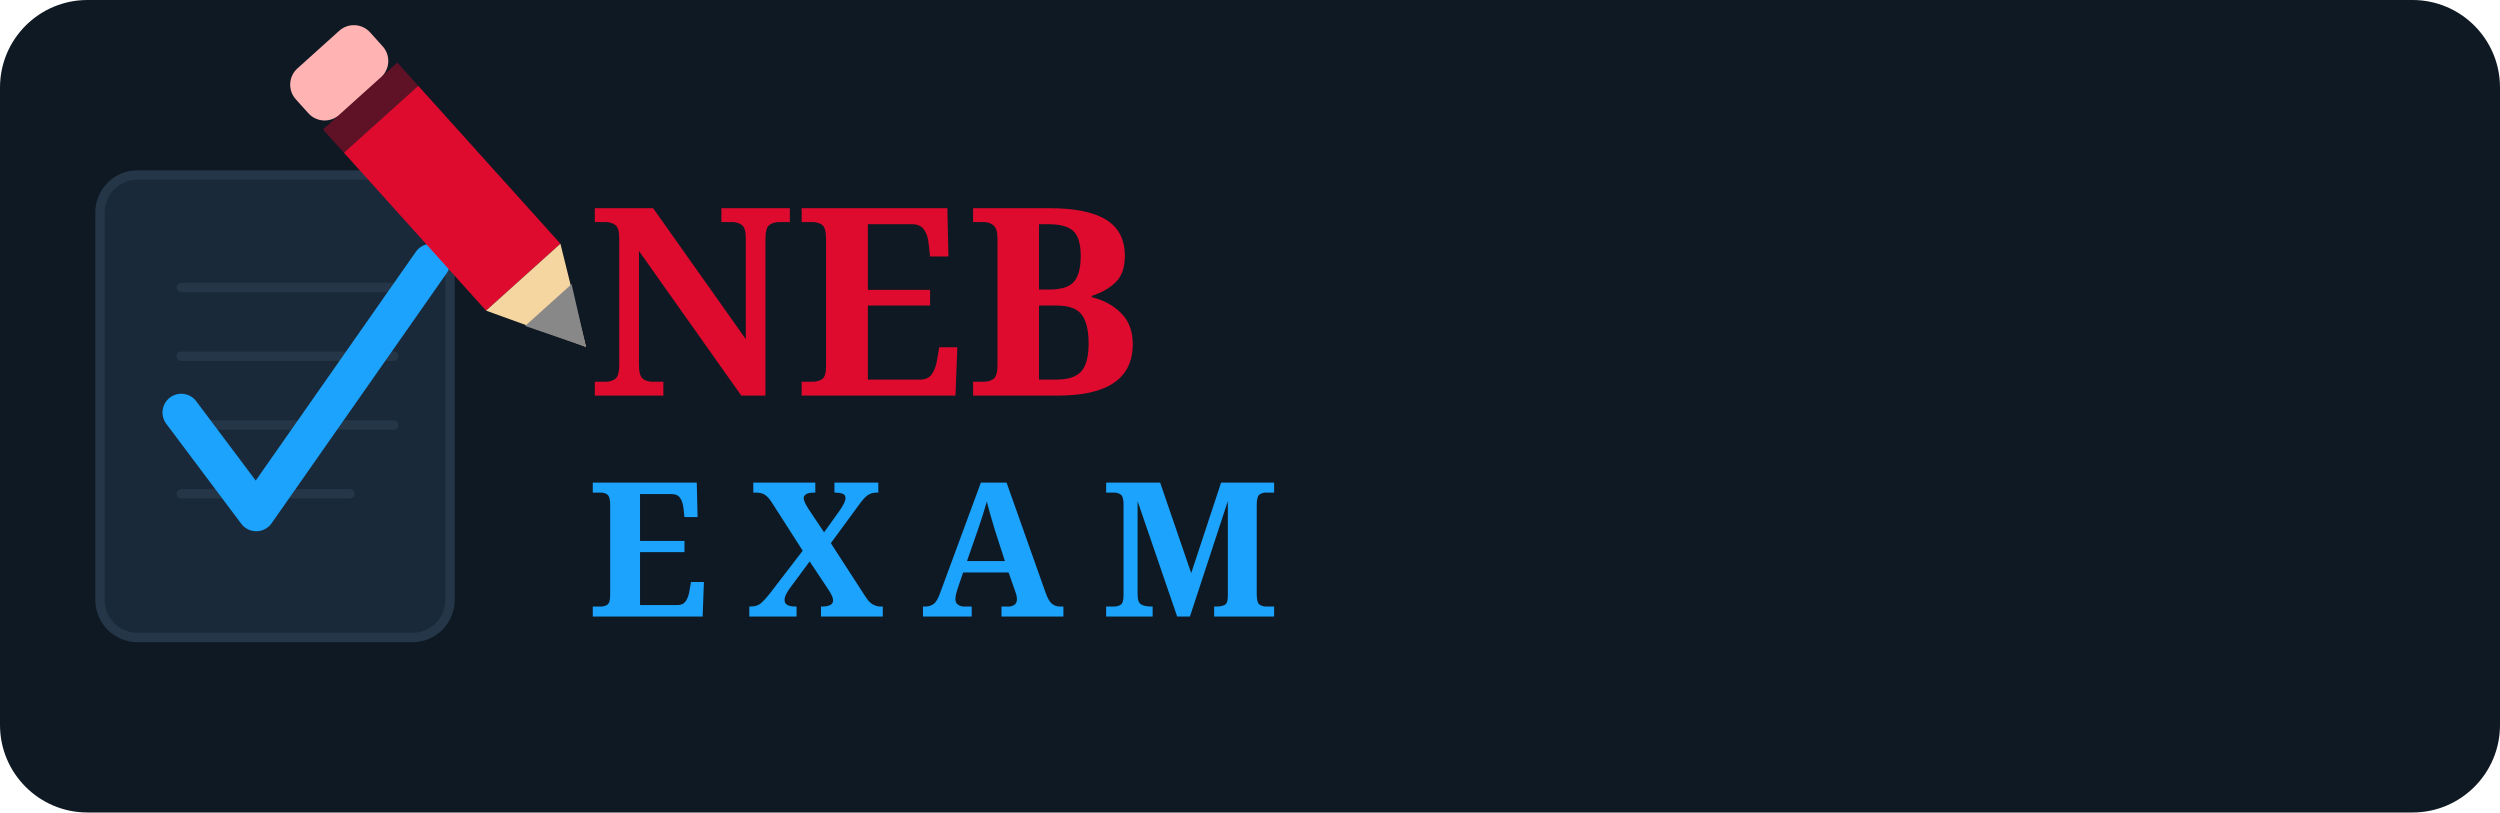
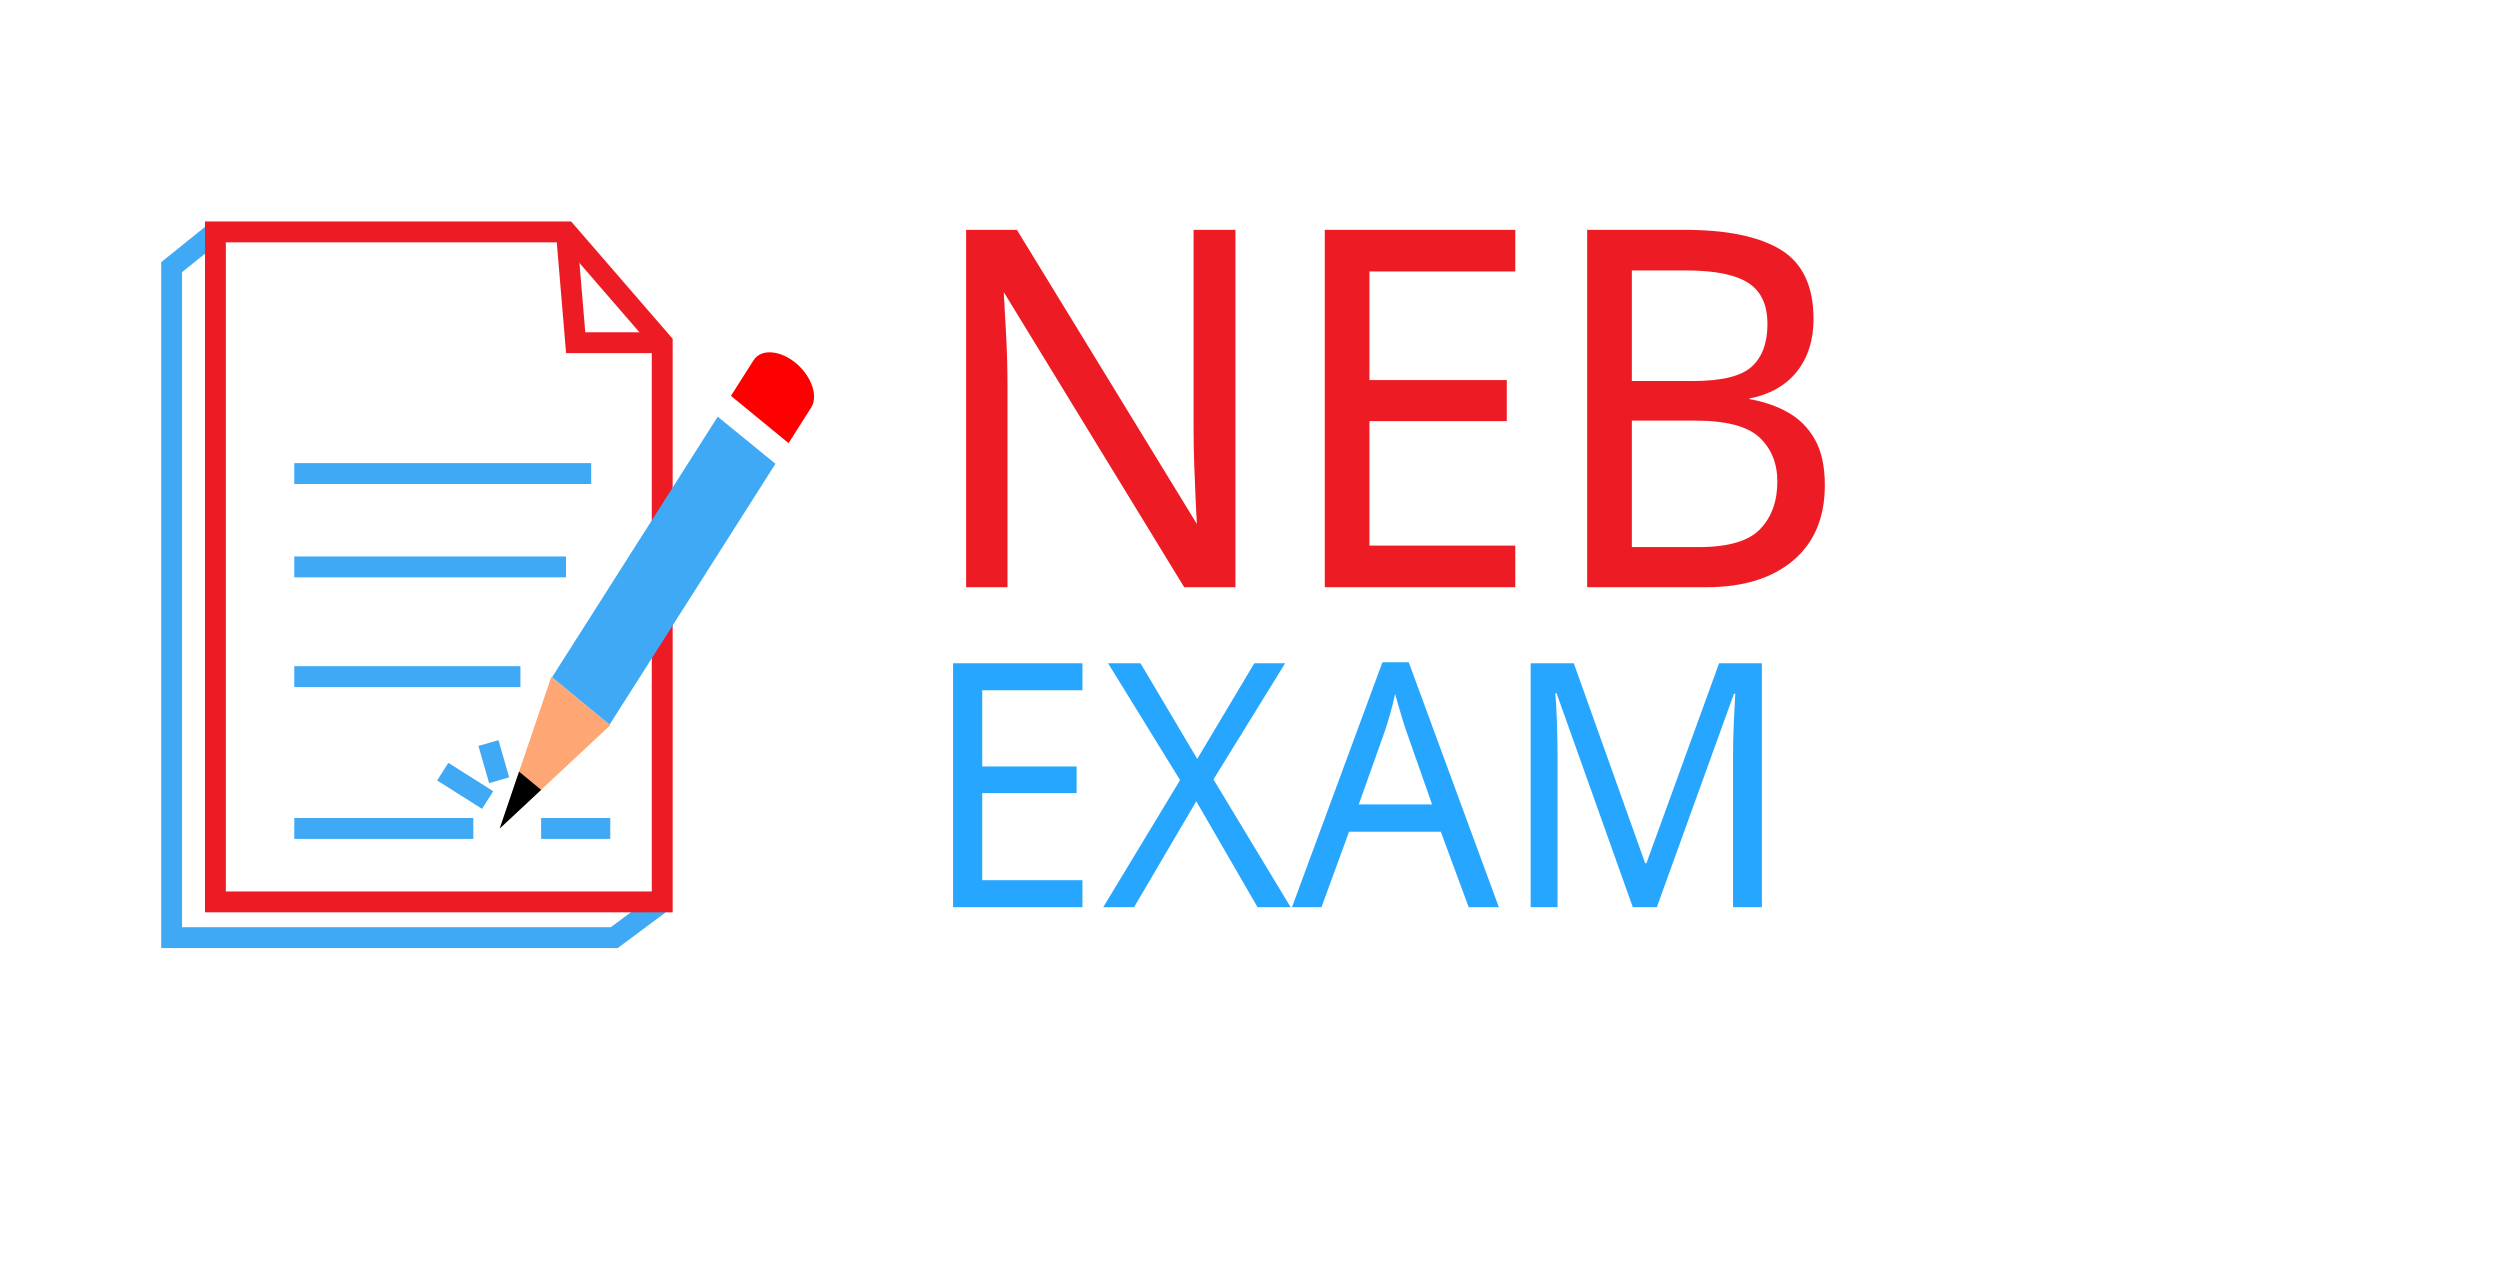
- <svg xmlns="http://www.w3.org/2000/svg" width="400" height="130" viewBox="0 0 400 130">
-   <rect x="0" y="0" width="400" height="130" rx="14" fill="#0f1923" />
-   <rect x="16" y="28" width="56" height="74" rx="6" fill="#19293a" stroke="#243648" stroke-width="1.5" />
-   <line x1="29" y1="46" x2="63" y2="46" stroke="#243648" stroke-width="1.5" stroke-linecap="round" />
-   <line x1="29" y1="57" x2="63" y2="57" stroke="#243648" stroke-width="1.5" stroke-linecap="round" />
-   <line x1="29" y1="68" x2="63" y2="68" stroke="#243648" stroke-width="1.5" stroke-linecap="round" />
-   <line x1="29" y1="79" x2="56" y2="79" stroke="#243648" stroke-width="1.5" stroke-linecap="round" />
-   <polyline points="29,66 41,82 69,42" fill="none" stroke="#1ca3fd" stroke-width="6" stroke-linecap="round" stroke-linejoin="round" />
-   <g transform="rotate(-42, 69, 28)">
-     <rect x="61" y="1" width="16" height="10" rx="3.5" fill="#ffb3b3" />
-     <rect x="61" y="11" width="16" height="5" rx="0" fill="#c0082a" opacity="0.45" />
-     <rect x="61" y="16" width="16" height="34" rx="0" fill="#de0b2e" />
-     <polygon points="61,50 77,50 69,65" fill="#f5d5a0" />
-     <polygon points="64,56 74,56 69,65" fill="#888888" />
+ <svg xmlns="http://www.w3.org/2000/svg" version="1.1" id="Layer_1" x="0px" y="0px" viewBox="0 0 1078 544" style="enable-background:new 0 0 1078 544;" xml:space="preserve">
+   <style type="text/css">
+ 	.st0{fill:none;}
+ 	.st1{fill:#26A6FF;}
+ 	.st2{font-family:'EurostileExtended-Black';}
+ 	.st3{font-size:147.346px;}
+ 	.st4{fill:#ED1C24;stroke:#ED1C24;stroke-miterlimit:10;}
+ 	.st5{font-size:214.402px;}
+ 	.st6{fill:none;stroke:#3FA9F5;stroke-width:9;stroke-miterlimit:10;}
+ 	.st7{fill:none;stroke:#ED1C24;stroke-width:9;stroke-miterlimit:10;}
+ 	.st8{fill:#FFA774;}
+ 	.st9{fill:#3FA9F5;}
+ 	.st10{fill:#FF0000;}
+ </style>
+   <rect x="397.39" y="292.92" class="st0" width="616.61" height="128.08" />
+   <text transform="matrix(0.9491 0 0 1 397.3906 391.1953)" class="st1 st2 st3">EXAM</text>
+   <text transform="matrix(0.9491 0 0 1 397.3301 252.7012)" class="st4 st2 st5">NEB</text>
+   <polyline class="st6" points="92.89,100 74,115.2 74,404.3 264.88,404.3 285.55,388.9 " />
+   <polygon class="st7" points="92.89,100 244.22,100 285.55,147.76 285.55,388.9 92.89,388.9 " />
+   <polyline class="st7" points="285.55,147.76 248.23,147.76 244.22,100 " />
+   <line class="st6" x1="126.89" y1="204.2" x2="254.93" y2="204.2" />
+   <g>
+     <g>
+       <polyline class="st8" points="237.75,291.76 215.49,357.23 263.15,312.73   " />
+       <polygon class="st9" points="309.48,179.67 334.37,199.99 262.85,312.48 238.05,292.01   " />
+       <path class="st10" d="M324.98,155.28l-9.8,15.41l24.85,20.39l9.75-15.33c3.11-4.88,0.18-13.41-6.37-18.99    C336.65,150.99,328.2,150.23,324.98,155.28z" />
+       <line class="st0" x1="315.18" y1="170.7" x2="309.48" y2="179.67" />
+     </g>
+     <line class="st0" x1="340.04" y1="191.09" x2="334.37" y2="199.99" />
+     <polygon points="215.49,357.23 223.82,332.73 233.33,340.58  " />
  </g>
-   <text x="94" y="47" dominant-baseline="central" font-family="Georgia, serif" font-weight="bold" font-size="42" fill="#de0b2e">NEB</text>
-   <text x="94" y="87" dominant-baseline="central" font-family="Georgia, serif" font-weight="bold" font-size="30" fill="#1ca3fd" letter-spacing="6">EXAM</text>
+   <line class="st6" x1="126.89" y1="291.76" x2="224.41" y2="291.76" />
+   <line class="st6" x1="126.89" y1="244.45" x2="244.05" y2="244.45" />
+   <line class="st6" x1="204.09" y1="357.23" x2="126.89" y2="357.23" />
+   <line class="st6" x1="233.33" y1="357.23" x2="263.15" y2="357.23" />
+   <line class="st6" x1="210.27" y1="344.98" x2="190.91" y2="332.73" />
+   <line class="st6" x1="215.23" y1="336.43" x2="210.61" y2="320.39" />
</svg>
